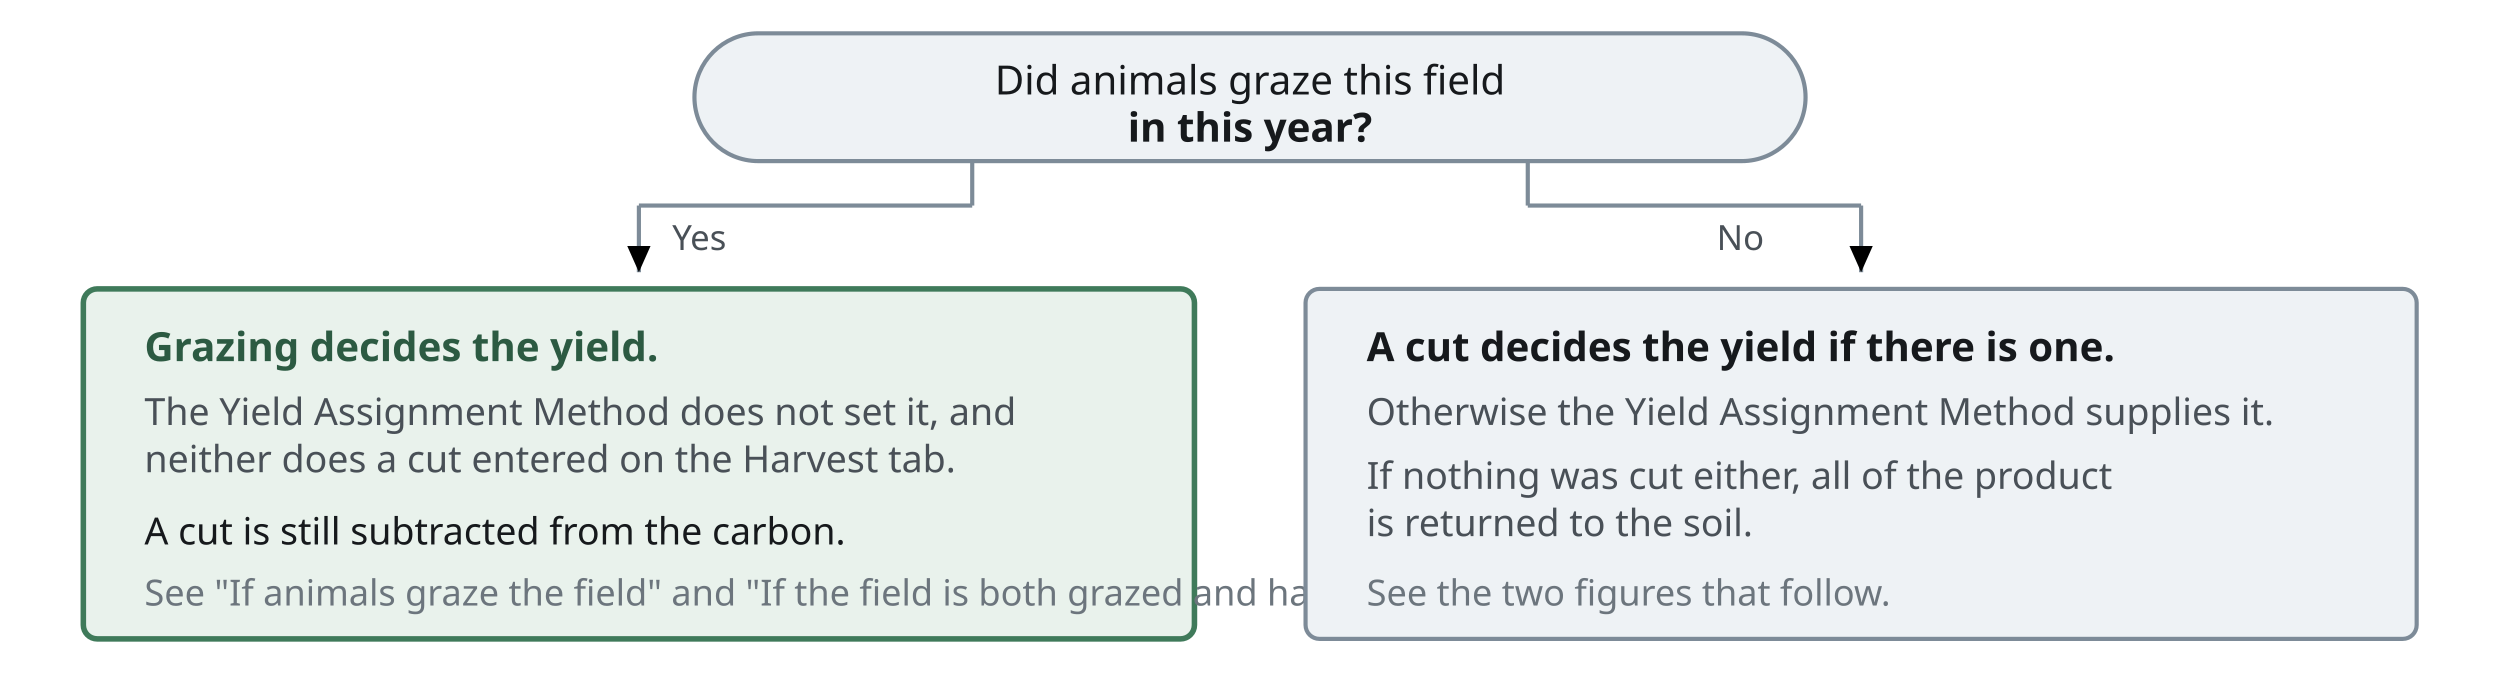
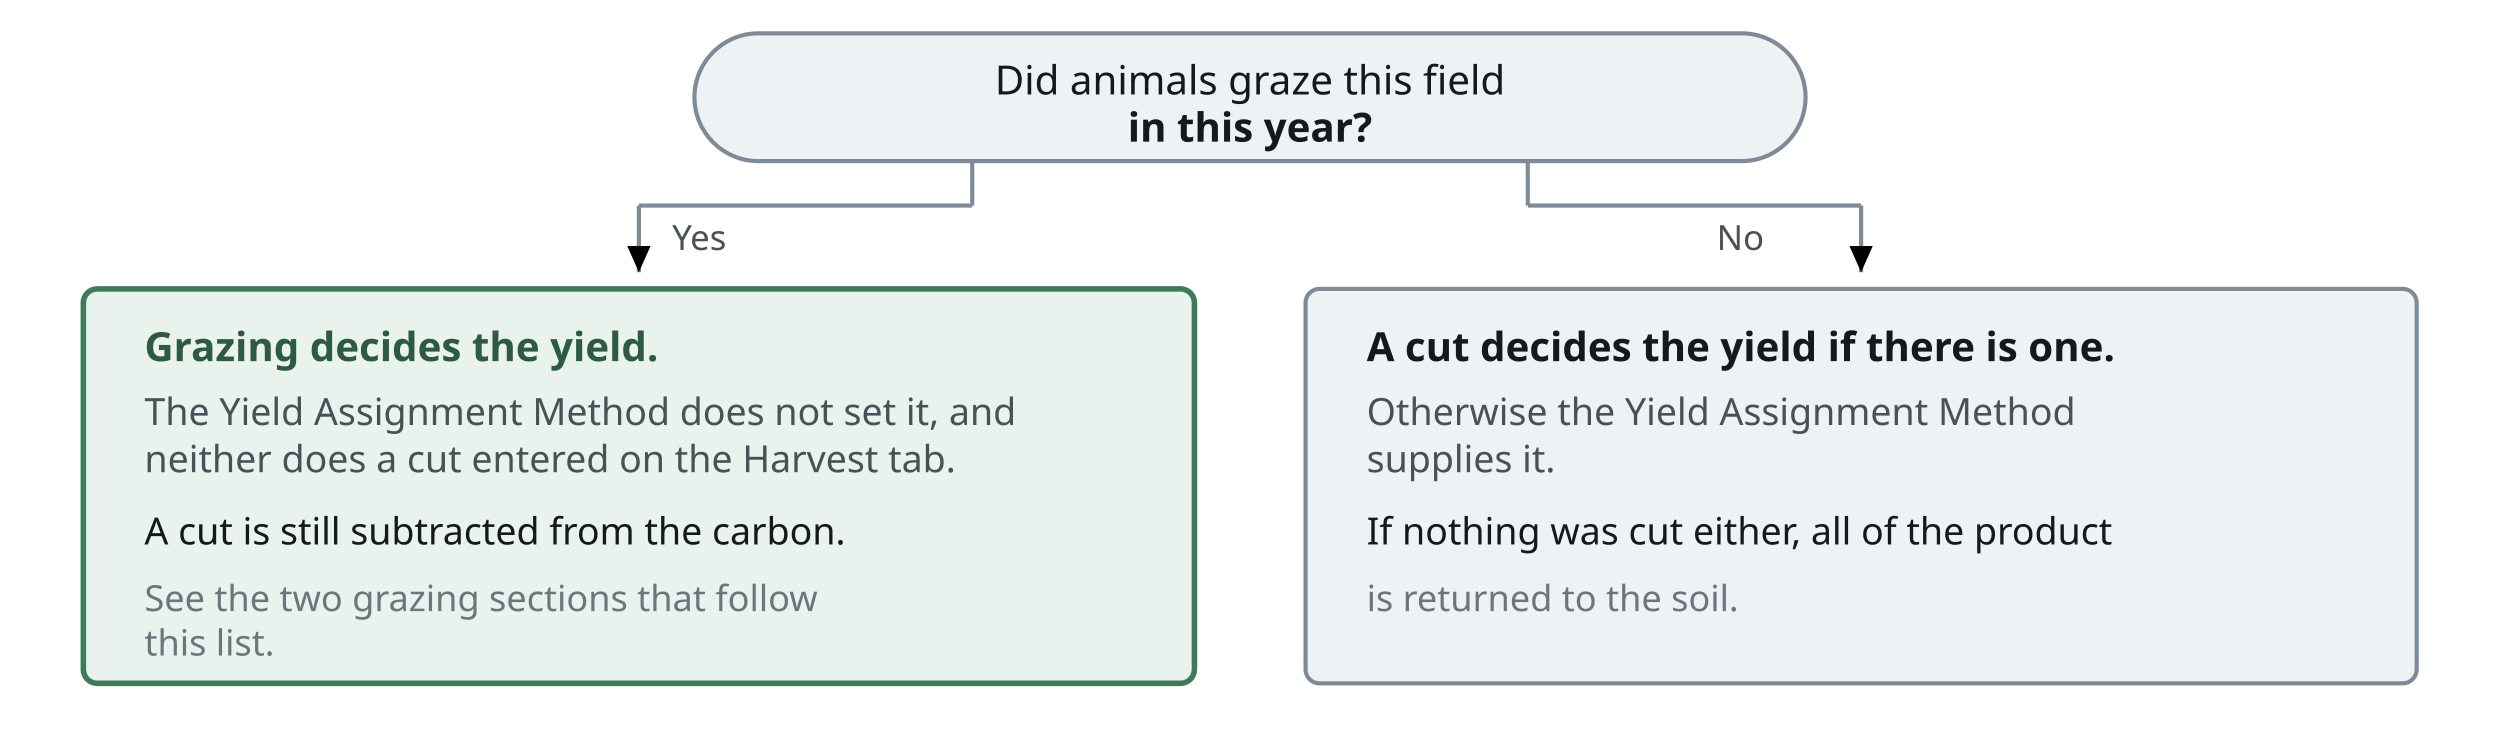
- <svg xmlns="http://www.w3.org/2000/svg" viewBox="0 0 900 246" role="img" aria-label="Which situation a perennial field year is in. Ask first whether animals grazed the field that year. If they did, the grazed and hayed rules apply and the Yield Assignment Method does not set the yield. If they did not, the yield comes from a cut on the Harvest tab if there is one, and otherwise from the Yield Assignment Method.">
+ <svg xmlns="http://www.w3.org/2000/svg" viewBox="0 0 900 264" role="img" aria-label="Which situation a perennial field year is in. Ask first whether animals grazed the field that year. If they did, the grazed and hayed rules apply and the Yield Assignment Method does not set the yield. If they did not, the yield comes from a cut on the Harvest tab if there is one, and otherwise from the Yield Assignment Method.">
  <defs>
    <marker id="g2" viewBox="0 0 10 10" refX="9" refY="5" markerWidth="7" markerHeight="7" orient="auto-start-reverse">
      <path d="M0,1 L9,5 L0,9 z" fill="currentColor" />
    </marker>
  </defs>
  <g color="#7d8b98" font-family="Segoe UI, system-ui, sans-serif">
    <rect x="250" y="12" width="400" height="46" rx="23" fill="#eef2f5" stroke="#7d8b98" stroke-width="1.5" />
    <text x="450" y="34" font-size="14.5" fill="#16191c" text-anchor="middle">Did animals graze this field</text>
    <text x="450" y="51" font-size="14.5" fill="#16191c" text-anchor="middle" font-weight="600">in this year?</text>
    <line x1="350" y1="58" x2="350" y2="74" stroke="currentColor" stroke-width="1.5" />
    <line x1="350" y1="74" x2="230" y2="74" stroke="currentColor" stroke-width="1.5" />
    <line x1="230" y1="74" x2="230" y2="98" stroke="currentColor" stroke-width="1.5" marker-end="url(#g2)" />
    <text x="242" y="90" font-size="12.5" fill="#495057">Yes</text>
    <line x1="550" y1="58" x2="550" y2="74" stroke="currentColor" stroke-width="1.5" />
    <line x1="550" y1="74" x2="670" y2="74" stroke="currentColor" stroke-width="1.5" />
    <line x1="670" y1="74" x2="670" y2="98" stroke="currentColor" stroke-width="1.5" marker-end="url(#g2)" />
    <text x="618" y="90" font-size="12.5" fill="#495057">No</text>
-     <rect x="30" y="104" width="400" height="126" rx="5" fill="#e9f2ec" stroke="#3f7a5a" stroke-width="2" />
+     <rect x="30" y="104" width="400" height="142" rx="5" fill="#e9f2ec" stroke="#3f7a5a" stroke-width="2" />
    <text x="52" y="130" font-size="14.5" fill="#2c5a42" font-weight="700">Grazing decides the yield.</text>
    <text x="52" y="153" font-size="13.5" fill="#495057">The Yield Assignment Method does not set it, and</text>
    <text x="52" y="170" font-size="13.5" fill="#495057">neither does a cut entered on the Harvest tab.</text>
    <text x="52" y="196" font-size="13.5" fill="#16191c">A cut is still subtracted from the carbon.</text>
-     <text x="52" y="218" font-size="13" fill="#6c757d">See "If animals graze the field" and "If the field is both grazed and hayed".</text>
-     <rect x="470" y="104" width="400" height="126" rx="5" fill="#eef2f5" stroke="#7d8b98" stroke-width="1.5" />
+     <text x="52" y="220" font-size="13" fill="#6c757d">See the two grazing sections that follow</text>
+     <text x="52" y="236" font-size="13" fill="#6c757d">this list.</text>
+     <rect x="470" y="104" width="400" height="142" rx="5" fill="#eef2f5" stroke="#7d8b98" stroke-width="1.5" />
    <text x="492" y="130" font-size="14.5" fill="#16191c" font-weight="600">A cut decides the yield if there is one.</text>
-     <text x="492" y="153" font-size="13.5" fill="#495057">Otherwise the Yield Assignment Method supplies it.</text>
-     <text x="492" y="176" font-size="13.5" fill="#495057">If nothing was cut either, all of the product</text>
-     <text x="492" y="193" font-size="13.5" fill="#495057">is returned to the soil.</text>
-     <text x="492" y="218" font-size="13" fill="#6c757d">See the two figures that follow.</text>
+     <text x="492" y="153" font-size="13.5" fill="#495057">Otherwise the Yield Assignment Method</text>
+     <text x="492" y="170" font-size="13.5" fill="#495057">supplies it.</text>
+     <text x="492" y="196" font-size="13.5" fill="#16191c">If nothing was cut either, all of the product</text>
+     <text x="492" y="220" font-size="13" fill="#6c757d">is returned to the soil.</text>
  </g>
</svg>
